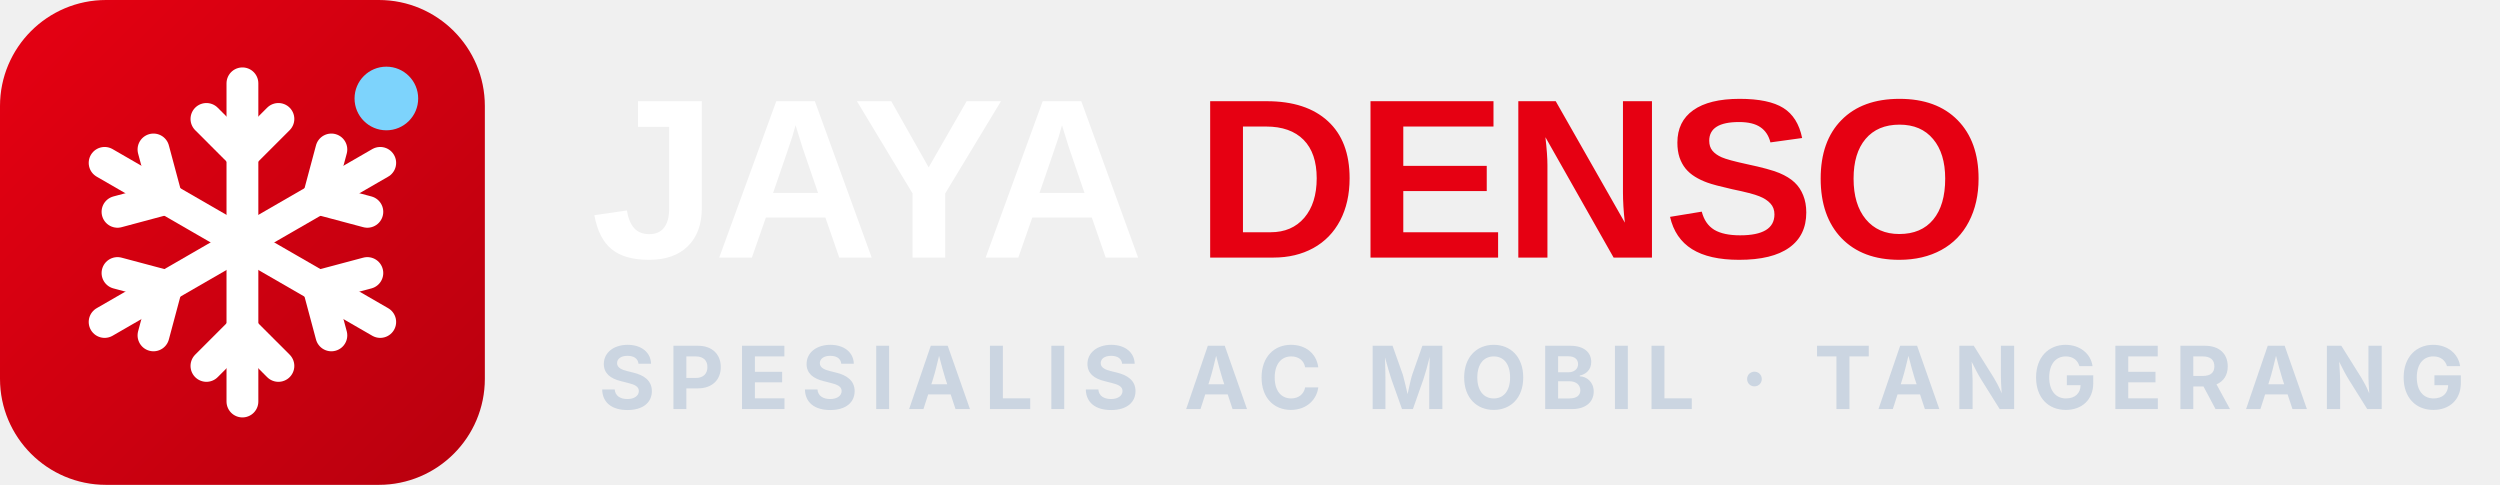
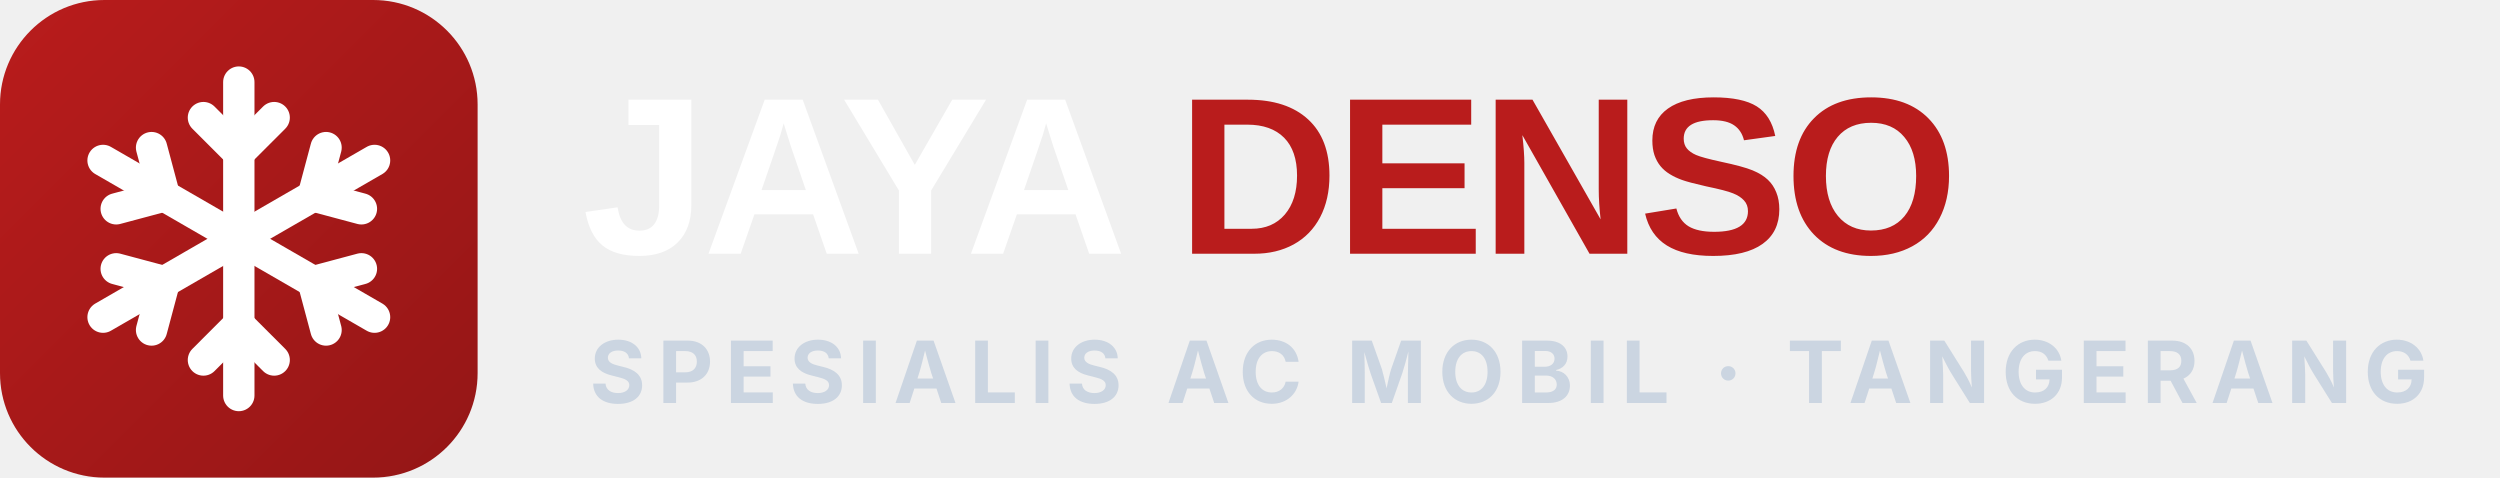
- <svg xmlns="http://www.w3.org/2000/svg" viewBox="0 0 330 64" width="330" height="64">
-   <g>
-     <defs>
-       <linearGradient id="g" x1="0" y1="0" x2="1" y2="1">
-         <stop offset="0" stop-color="#E60012" />
-         <stop offset="1" stop-color="#B8000E" />
-       </linearGradient>
-     </defs>
-     <rect width="64" height="64" rx="14" fill="url(#g)" />
-     <g stroke="#FFFFFF" stroke-width="4.2" stroke-linecap="round">
-       <line x1="32" y1="32" x2="32.00" y2="11.00" />
-       <line x1="32.00" y1="20.45" x2="27.25" y2="15.70" />
-       <line x1="32.00" y1="20.45" x2="36.75" y2="15.70" />
-       <line x1="32" y1="32" x2="50.19" y2="21.50" />
-       <line x1="42.00" y1="26.23" x2="43.74" y2="19.73" />
-       <line x1="42.00" y1="26.23" x2="48.49" y2="27.96" />
-       <line x1="32" y1="32" x2="50.19" y2="42.50" />
-       <line x1="42.00" y1="37.77" x2="48.49" y2="36.04" />
-       <line x1="42.00" y1="37.77" x2="43.74" y2="44.27" />
-       <line x1="32" y1="32" x2="32.00" y2="53.00" />
-       <line x1="32.00" y1="43.55" x2="36.75" y2="48.30" />
-       <line x1="32.00" y1="43.55" x2="27.25" y2="48.30" />
-       <line x1="32" y1="32" x2="13.81" y2="42.50" />
-       <line x1="22.00" y1="37.77" x2="20.26" y2="44.27" />
-       <line x1="22.00" y1="37.77" x2="15.51" y2="36.04" />
-       <line x1="32" y1="32" x2="13.81" y2="21.50" />
-       <line x1="22.00" y1="26.22" x2="15.51" y2="27.96" />
-       <line x1="22.00" y1="26.22" x2="20.26" y2="19.73" />
-     </g>
-     <circle cx="32" cy="32" r="3.78" fill="#FFFFFF" />
-     <circle cx="51" cy="13" r="4.2" fill="#7DD3FC" />
+ <svg xmlns="http://www.w3.org/2000/svg" viewBox="0 0 335 64" width="335" height="64">
+   <defs>
+     <linearGradient id="g" x1="0" y1="0" x2="1" y2="1">
+       <stop offset="0" stop-color="#B91C1C" />
+       <stop offset="1" stop-color="#941616" />
+     </linearGradient>
+   </defs>
+   <rect width="64" height="64" rx="14" fill="url(#g)" />
+   <g stroke="#FFFFFF" stroke-width="4.2" stroke-linecap="round">
+     <line x1="32" y1="32" x2="32.00" y2="11.00" />
+     <line x1="32.00" y1="20.50" x2="27.26" y2="15.76" />
+     <line x1="32.00" y1="20.50" x2="36.74" y2="15.76" />
+     <line x1="32" y1="32" x2="50.19" y2="21.50" />
+     <line x1="41.96" y1="26.25" x2="43.69" y2="19.78" />
+     <line x1="41.96" y1="26.25" x2="48.43" y2="27.98" />
+     <line x1="32" y1="32" x2="50.19" y2="42.50" />
+     <line x1="41.96" y1="37.75" x2="48.43" y2="36.02" />
+     <line x1="41.96" y1="37.75" x2="43.69" y2="44.22" />
+     <line x1="32" y1="32" x2="32.00" y2="53.00" />
+     <line x1="32.00" y1="43.50" x2="36.74" y2="48.24" />
+     <line x1="32.00" y1="43.50" x2="27.26" y2="48.24" />
+     <line x1="32" y1="32" x2="13.81" y2="42.50" />
+     <line x1="22.04" y1="37.75" x2="20.31" y2="44.22" />
+     <line x1="22.04" y1="37.75" x2="15.57" y2="36.02" />
+     <line x1="32" y1="32" x2="13.81" y2="21.50" />
+     <line x1="22.04" y1="26.25" x2="15.57" y2="27.98" />
+     <line x1="22.04" y1="26.25" x2="20.31" y2="19.78" />
  </g>
-   <text x="78" y="34" font-family="Barlow, 'Arial Black', Arial, sans-serif" font-weight="900" font-size="30" letter-spacing="-0.5" fill="#FFFFFF">JAYA <tspan fill="#E60012">DENSO</tspan>
+   <circle cx="32" cy="32" r="3.8" fill="#FFFFFF" />
+   <text x="78" y="34" font-family="Barlow, 'Arial Black', Arial, sans-serif" font-weight="900" font-size="30" letter-spacing="-0.5" fill="#FFFFFF">JAYA <tspan fill="#B91C1C">DENSO</tspan>
  </text>
  <text x="79" y="54" font-family="Inter, Arial, sans-serif" font-weight="700" font-size="11.5" letter-spacing="1.6" fill="#CBD5E1">SPESIALIS AC MOBIL · TANGERANG</text>
</svg>
